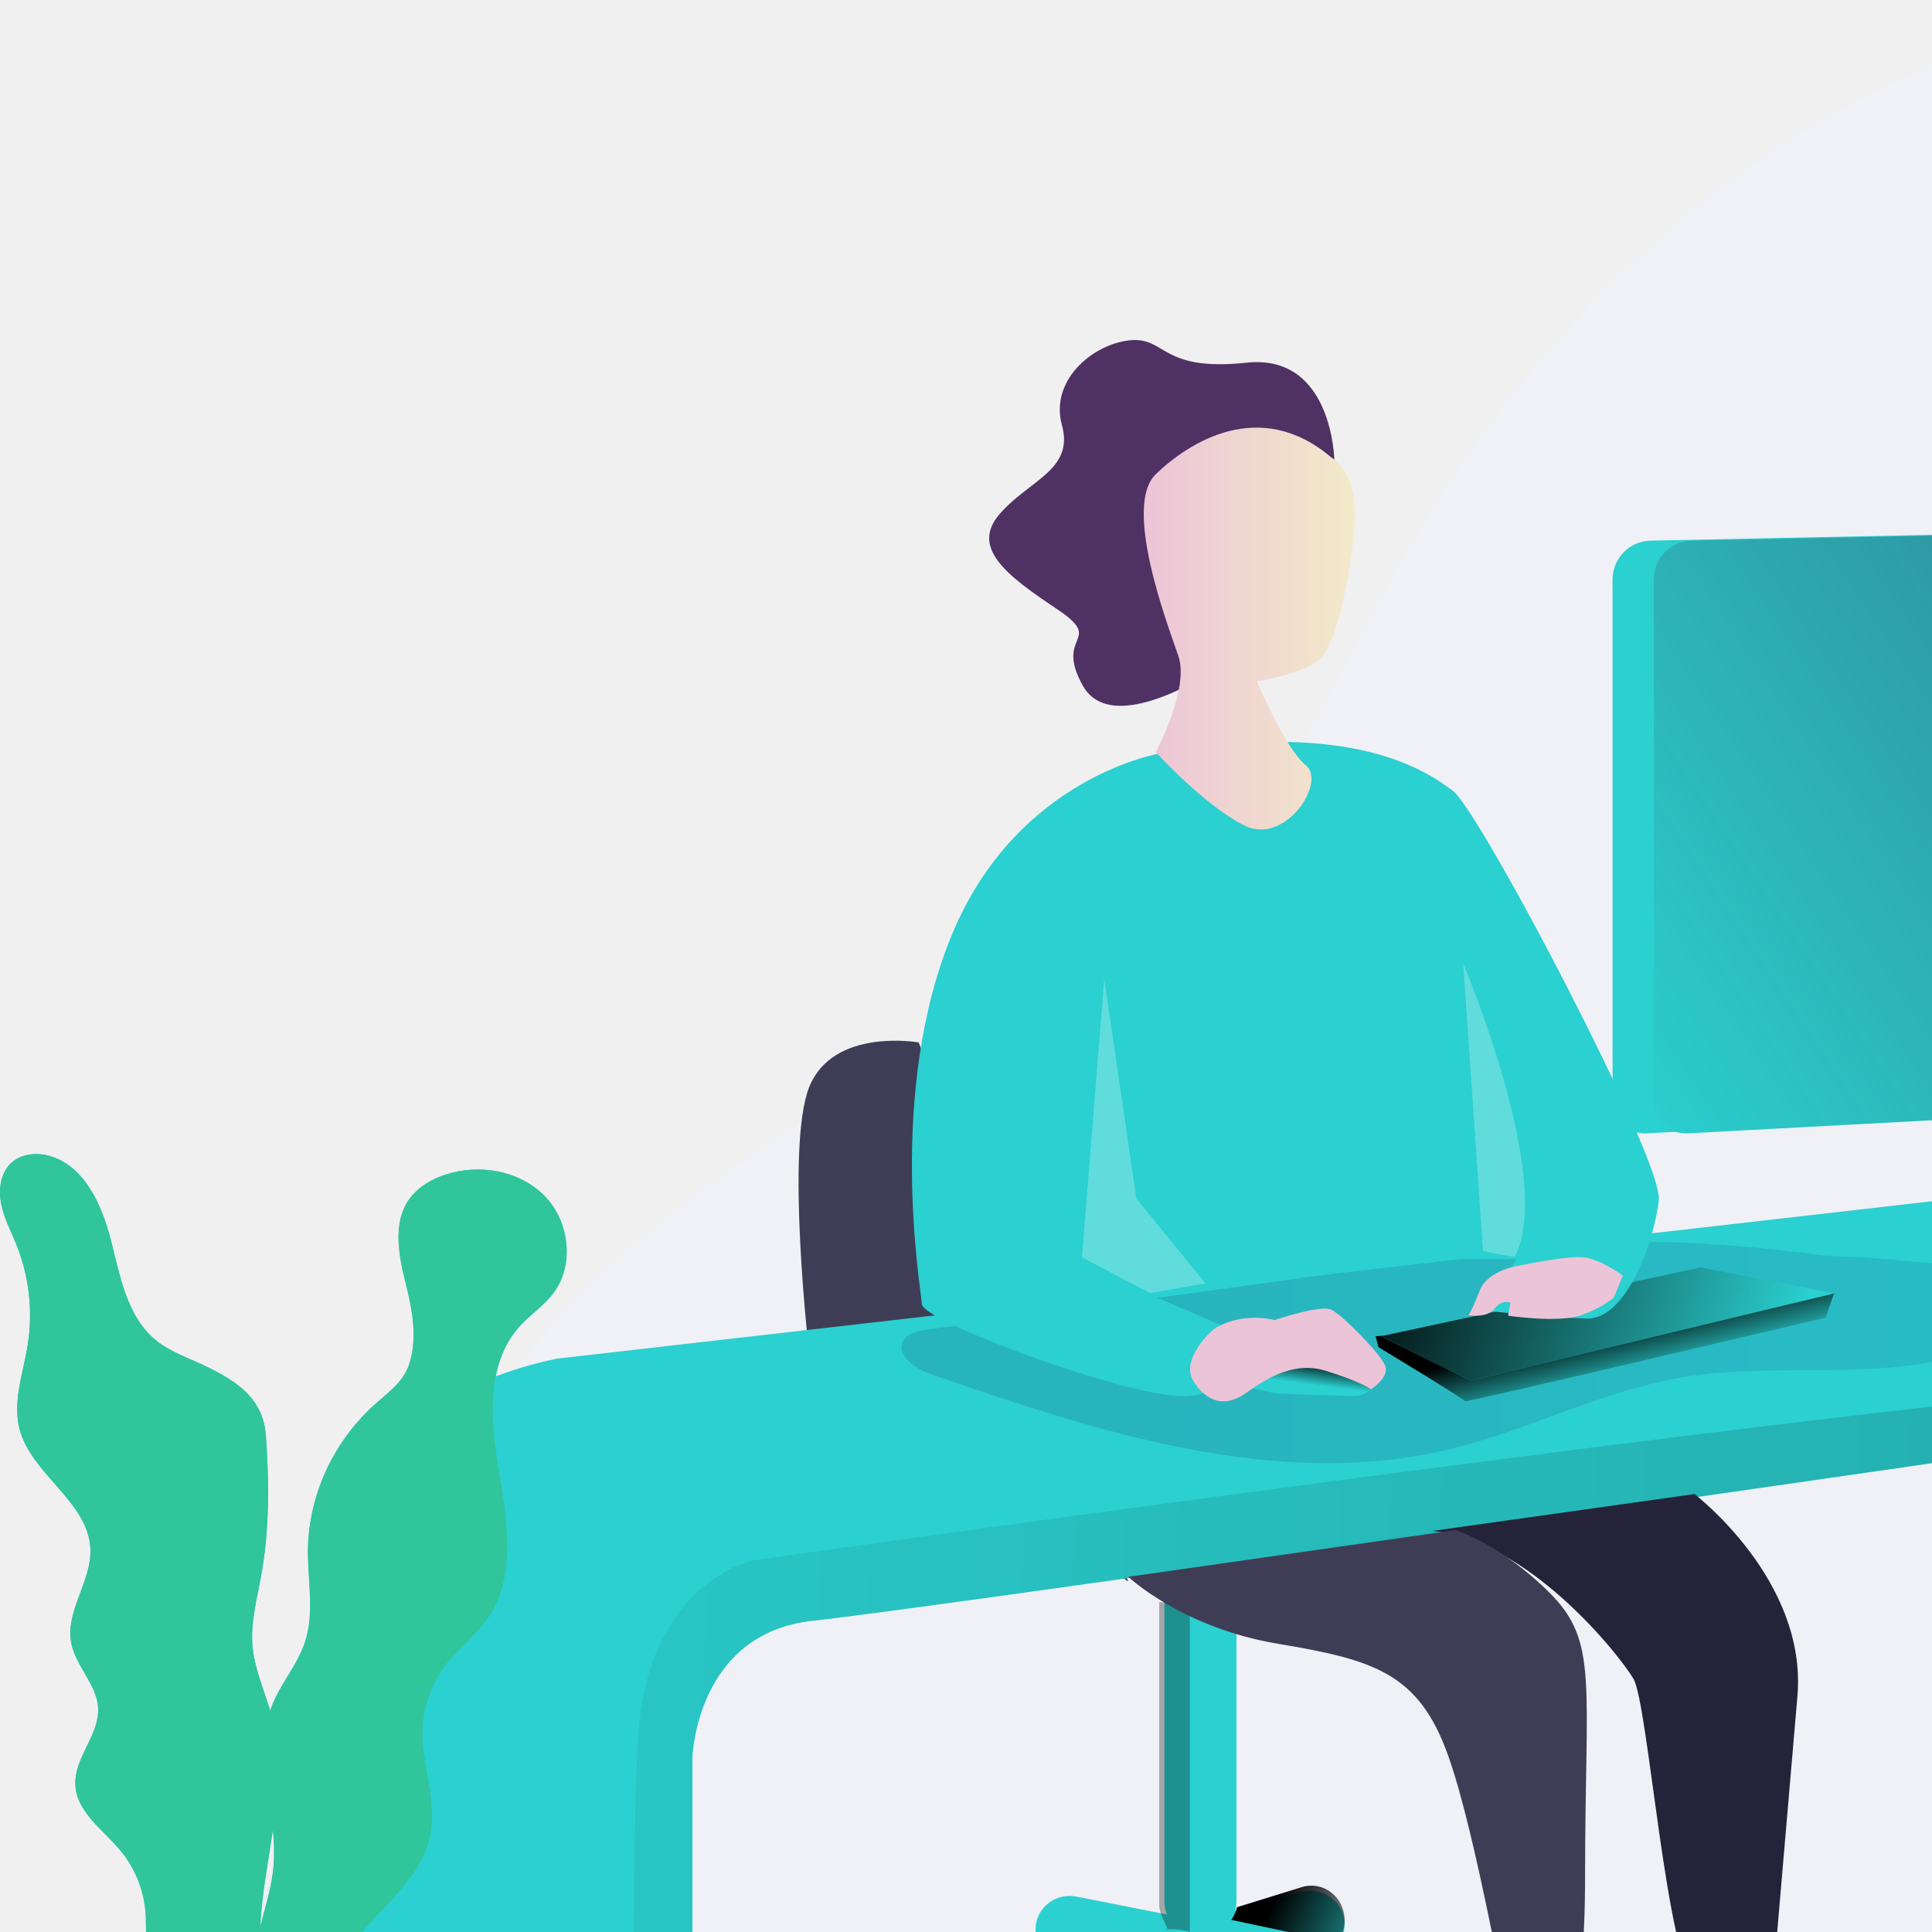
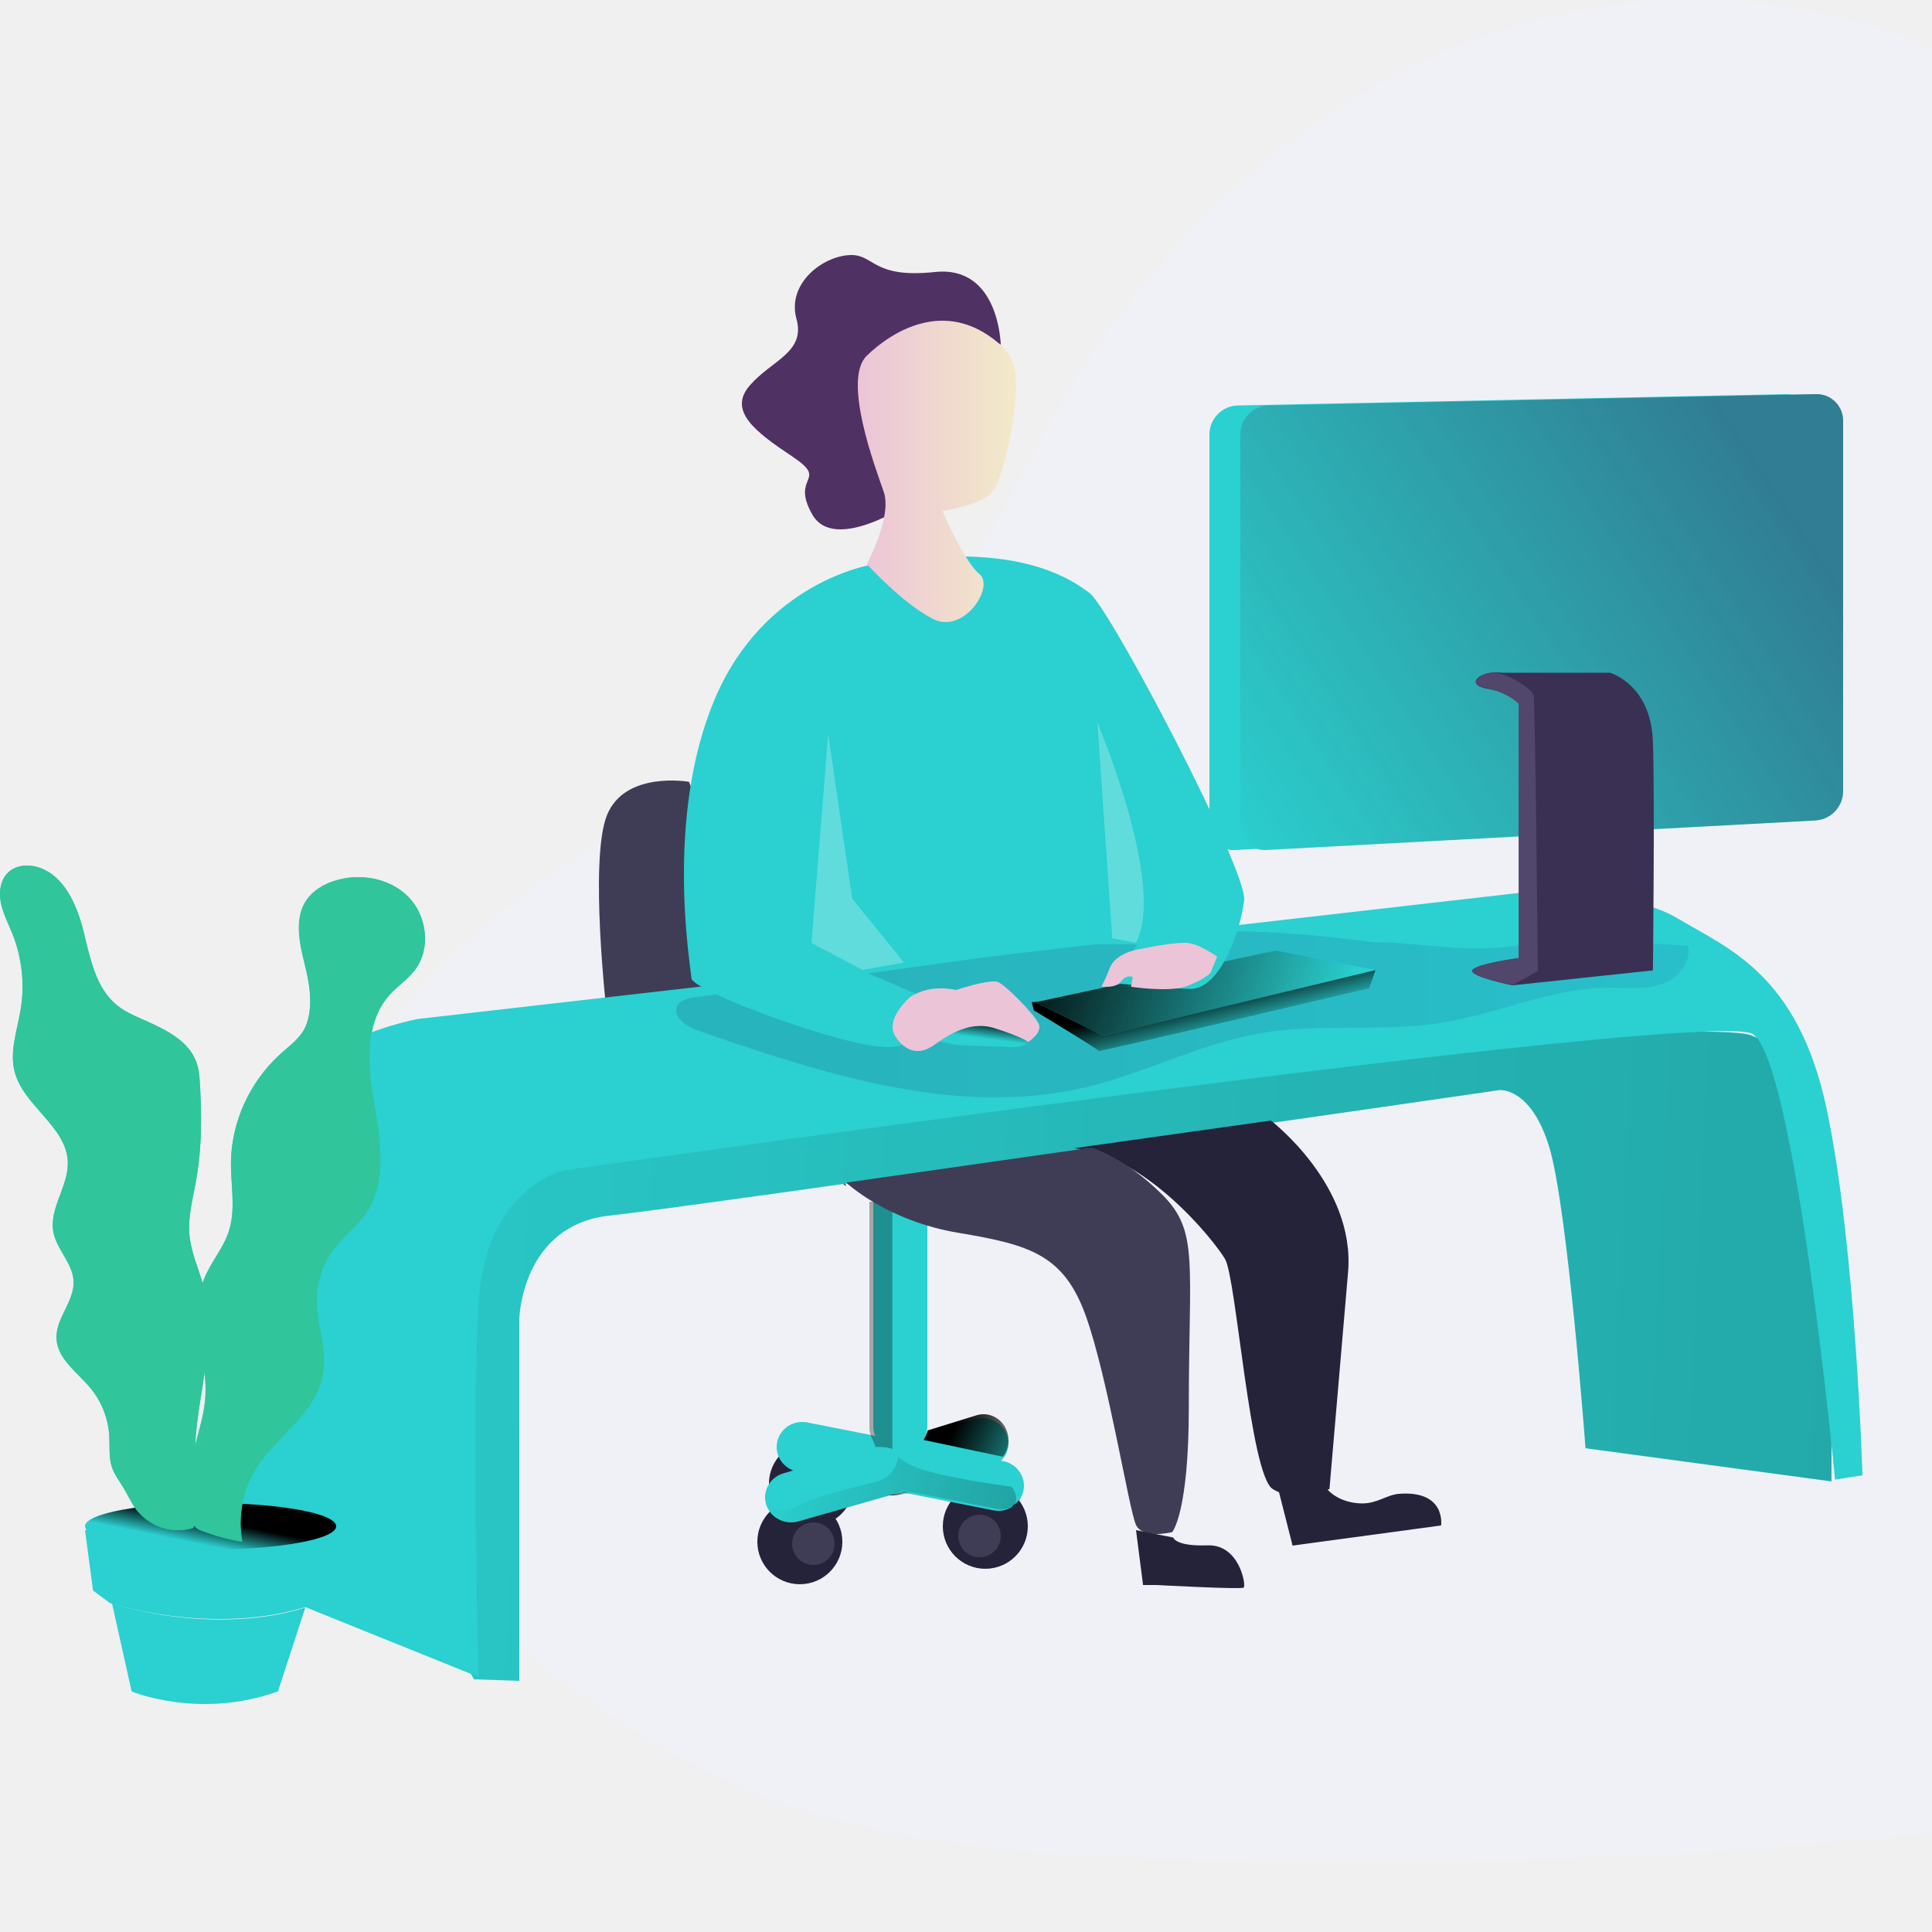
- <svg xmlns="http://www.w3.org/2000/svg" width="375px" height="375px">
+ <svg xmlns="http://www.w3.org/2000/svg" width="500" height="500">
  <defs>
    <linearGradient id="a" x1="0%" x2="100%" y1="50%" y2="50%">
      <stop offset="0%" stop-color="#183866" />
      <stop offset="100%" stop-color="#1A7FC1" />
    </linearGradient>
    <linearGradient id="b" x1="-.13%" x2="100%" y1="50.057%" y2="50.057%">
      <stop offset="0%" />
      <stop offset="99%" stop-opacity="0" />
    </linearGradient>
    <linearGradient id="c" x1="176.072%" x2="310.393%" y1="-566.037%" y2="-534.629%">
      <stop offset="0%" />
      <stop offset="99%" stop-opacity="0" />
    </linearGradient>
    <linearGradient id="d" x1="58.928%" x2="52.269%" y1="-257.998%" y2="-277.344%">
      <stop offset="0%" />
      <stop offset="99%" stop-opacity="0" />
    </linearGradient>
    <linearGradient id="e" x1="156.099%" x2="8.109%" y1="-63.273%" y2="-76.114%">
      <stop offset="0%" />
      <stop offset="99%" stop-opacity="0" />
    </linearGradient>
    <linearGradient id="f" x1="2361.044%" x2="2162.651%" y1="-16584.906%" y2="-16647.547%">
      <stop offset="0%" />
      <stop offset="99%" stop-opacity="0" />
    </linearGradient>
    <linearGradient id="g" x1="241.391%" x2="133.142%" y1="-426.052%" y2="-412.195%">
      <stop offset="0%" />
      <stop offset="99%" stop-opacity="0" />
    </linearGradient>
    <linearGradient id="h" x1="106.85%" x2="-35.821%" y1="22.502%" y2="19.27%">
      <stop offset="0%" />
      <stop offset="100%" stop-opacity="0" />
    </linearGradient>
    <linearGradient id="i" x1="14.169%" x2="114.168%" y1="-41.335%" y2="-41.335%">
      <stop offset="0%" stop-color="#183866" />
      <stop offset="100%" stop-color="#1A7FC1" />
    </linearGradient>
    <linearGradient id="j" x1="40.386%" x2="71.43%" y1="39.515%" y2="67.977%">
      <stop offset="0%" />
      <stop offset="99%" stop-opacity="0" />
    </linearGradient>
    <linearGradient id="k" x1="-12.531%" x2="93.689%" y1="44.923%" y2="53.42%">
      <stop offset="0%" />
      <stop offset="99%" stop-opacity="0" />
    </linearGradient>
    <linearGradient id="l" x1="53.702%" x2="43.721%" y1="42.271%" y2="80.595%">
      <stop offset="0%" />
      <stop offset="99%" stop-opacity="0" />
    </linearGradient>
    <linearGradient id="m" x1="190.926%" x2="102.154%" y1="-333.246%" y2="-335.028%">
      <stop offset="0%" />
      <stop offset="99%" stop-opacity="0" />
    </linearGradient>
    <linearGradient id="n" x1="168.578%" x2="111.53%" y1="-126.252%" y2="-126.942%">
      <stop offset="0%" />
      <stop offset="99%" stop-opacity="0" />
    </linearGradient>
    <linearGradient id="o" x1="56.989%" x2="28.128%" y1="43.618%" y2="69.958%">
      <stop offset="0%" />
      <stop offset="99%" stop-opacity="0" />
    </linearGradient>
    <linearGradient id="p" x1="58.095%" x2="57.212%" y1="-1473.571%" y2="-1370.204%">
      <stop offset="0%" />
      <stop offset="99%" stop-opacity="0" />
    </linearGradient>
    <linearGradient id="q" x1="-.04%" x2="99.996%" y1="49.993%" y2="49.993%">
      <stop offset="0%" stop-color="#ECC4D7" />
      <stop offset="42%" stop-color="#EFD4D1" />
      <stop offset="100%" stop-color="#F2EAC9" />
    </linearGradient>
    <linearGradient id="r" x1="99.032%" x2="199.03%" y1="-163.287%" y2="-163.287%">
      <stop offset="0%" stop-color="#ECC4D7" />
      <stop offset="42%" stop-color="#EFD4D1" />
      <stop offset="100%" stop-color="#F2EAC9" />
    </linearGradient>
    <linearGradient id="s" x1="124.306%" x2="224.306%" y1="-84.564%" y2="-84.564%">
      <stop offset="0%" stop-color="#ECC4D7" />
      <stop offset="42%" stop-color="#EFD4D1" />
      <stop offset="100%" stop-color="#F2EAC9" />
    </linearGradient>
    <linearGradient id="t" x1="128.89%" x2="24.06%" y1="100.36%" y2="153.095%">
      <stop offset="0%" stop-color="#362958" stop-opacity=".501" />
      <stop offset="100%" stop-color="#34313D" stop-opacity="0" />
    </linearGradient>
    <linearGradient id="u" x1="3990.942%" x2="3874.36%" y1="-34225.187%" y2="-34268.317%">
      <stop offset="0%" />
      <stop offset="99%" stop-opacity="0" />
    </linearGradient>
  </defs>
  <g fill="none" fill-rule="nonzero">
    <path fill="#EFF1F7" d="M583.08 92.214c-20.973-22.385-37.208-49.107-62.275-67.375-39.374-28.754-96.041-31.558-142.08-13.494-46.04 18.063-81.905 54.474-105.544 95.703-12.435 21.692-22.202 45.354-40.423 63.08-15.403 14.976-35.648 24.531-54.843 34.938-30.948 16.733-60.752 36.952-80.78 64.695-20.026 27.743-28.98 64.18-16.178 95.446 8.633 21.097 26.022 37.883 43.836 53.081 20.964 17.869 43.496 34.601 69.5 45.248 32.555 13.246 68.694 16.094 104.134 17.442 62.828 2.38 125.757.601 188.319-5.323 51.23-4.844 104.011-13.113 146.874-39.88 60.043-37.484 91-106.163 97.97-173.51 2.836-26.936 2.118-54.928-8.964-79.92-26.504-59.78-98.017-45.798-139.547-90.131z" />
    <path fill="#3F3D56" d="M178.317 202.334s-16.6-2.947-21.25 8.669c-4.65 11.616 0 51.733 0 51.733L219 307l-40.683-104.666z" />
    <path fill="#2BD0D0" d="M256.202 379.727l-24.555 7.008c-3.568 1.01-7.31-.952-8.372-4.386-1.047-3.438.987-7.046 4.55-8.069l24.522-7.014c3.565-1.01 7.307.947 8.372 4.379 1.058 3.433-.96 7.045-4.517 8.082z" />
    <circle cx="255" cy="395" r="11" fill="#25233A" />
    <circle cx="253.5" cy="397.5" r="5.5" fill="#3F3D56" />
    <circle cx="210" cy="384" r="11" fill="#25233A" />
    <path fill="url(#a)" d="M214 384.5a5.5 5.5 0 11-11 0 5.5 5.5 0 0111 0z" />
    <circle cx="207" cy="399" r="11" fill="#25233A" />
    <path fill="#3F3D56" d="M216 399.5a5.5 5.5 0 11-11 0 5.5 5.5 0 0111 0z" />
    <path fill="#2BD0D0" d="M257.085 390.874l-50.787-10.046c-3.574-.717-5.884-4.13-5.168-7.636.732-3.5 4.21-5.764 7.785-5.066l50.787 10.027c3.574.717 5.884 4.13 5.168 7.637-.723 3.507-4.204 5.781-7.785 5.084z" />
    <path fill="#2BD0D0" d="M226 310h14v59c0 3.866-3.133 7-6.997 7a6.999 6.999 0 01-6.996-7v-59H226z" />
    <path fill="#2BD0D0" d="M231.187 386.708l-24.537 7.025c-3.568 1.014-7.314-.949-8.375-4.388-1.047-3.44.987-7.05 4.548-8.074l24.537-7.005c3.564-1.01 7.304.948 8.368 4.381 1.039 3.435-.99 7.034-4.541 8.06z" />
    <path fill="url(#b)" d="M236 386.26l-3.125.551a12.89 12.89 0 01-2.875.172l1.305-.228a10.302 10.302 0 002.507-.755l2.188.26z" />
    <path fill="url(#c)" d="M261 372.738a6.914 6.914 0 01-1.46 4.262L239 372.65a7.113 7.113 0 001.098-2.462l12.654-3.923a6.201 6.201 0 014.913.579c1.5.867 2.609 2.324 3.083 4.048.164.6.249 1.222.252 1.846z" />
    <path fill="url(#d)" d="M225.22 371.103a5.776 5.776 0 01-.22-1.58V311h5.943v63.07c-.059.31-.04.627.057.93a9.278 9.278 0 00-2.845-.511c-.69-.04-1.385-.04-2.076 0l.425-.1c.262-.04-.94-2.091-1.283-3.286z" opacity=".31" />
    <path fill="url(#e)" d="M262.289 389.8c-.97.523-2.061.797-3.17.796a7.063 7.063 0 01-1.33-.13l-22.407-4.406-1.867-.363a6.54 6.54 0 01-2.133 1.055l-1.11.317-23.025 6.666c-3.514 1.007-7.202-.943-8.247-4.362 1.997 1.805 5.029 1.973 7.223.401 2.811-1.896 14.002-4.743 20.341-6.257 2.996-.698 5.288-3.05 5.848-6 .016-.173.042-.346.08-.517 1.056 1.113 2.997 2.362 6.505 3.423 8.64 2.589 22.667 4.304 22.667 4.304s2.532 2.42.625 5.073z" opacity=".31" />
    <path fill="url(#f)" d="M264 388a7.624 7.624 0 01-2 2 119.75 119.75 0 002-2z" />
    <path fill="url(#g)" d="M226.3 370.559a6.82 6.82 0 001.7 3.13c-.21.039-.425.092-.641.151L206.088 380c-3.271-.813-5.426-3.865-5.044-7.146.381-3.28 3.181-5.781 6.556-5.854a7.14 7.14 0 011.35.132l17.35 3.427z" />
    <path fill="#503164" d="M259 89.407s-.276-20.805-17.075-19.01c-16.8 1.793-15.511-5.095-22.687-4.339-7.175.757-15.51 7.786-13.117 16.468 2.395 8.682-6.332 10.623-12.064 17.21-5.733 6.587 1.349 11.976 11.006 18.416 9.657 6.44-.6 4.773 5.125 14.955 5.726 10.181 25.107-2.825 25.107-2.825L259 89.407z" />
    <path fill="#2BD0D0" d="M122.664 434.601l11.73.399v-93.745s.59-24.241 23.452-26.673c22.861-2.431 230.196-32.466 230.196-32.466s8.218-.87 12.951 14.901c4.733 15.771 9.34 77.787 9.34 77.787l63.64 8.577s1.68-109.55-21.302-115.595c-22.981-6.045-323.522 24.76-323.522 24.76s-22.29 116.352-6.485 142.055z" />
    <path fill="url(#h)" d="M122.664 434.601l11.73.399v-93.745s.59-24.241 23.452-26.673c22.861-2.431 230.196-32.466 230.196-32.466s8.218-.87 12.951 14.901c4.733 15.771 9.34 77.787 9.34 77.787l63.64 8.577s1.68-109.55-21.302-115.595c-22.981-6.045-323.522 24.76-323.522 24.76s-22.29 116.352-6.485 142.055z" opacity=".197" />
    <path fill="#2BD0D0" d="M62 303.784s5.744-31.756 46.144-40.079l285.183-32.643s27.996-1.16 40.804 6.587c12.808 7.746 31.088 14.168 38.583 49.223 7.495 35.056 9.286 94.942 9.286 94.942l-7.09 1.1s-10.348-108.44-21.312-115.306c-10.963-6.865-307.402 35.255-307.402 35.255s-20.561 4.088-22.352 34.532c-1.79 30.443 0 96.605 0 96.605L62 409.057V303.784z" />
    <path fill="url(#i)" d="M355.425 243.844c-14.762-1.9-29.644-3.276-44.519-2.72-11.18.433-22.286 1.966-33.372 3.493l-97.775 13.503c-1.66.23-3.55.603-4.38 2.044-1.592 2.752 2.15 5.464 5.182 6.512 32.51 11.256 67.243 22.656 100.708 14.63 15.3-3.669 29.511-11.288 45.03-13.935 15.518-2.647 31.448-.21 46.933-2.706 14.557-2.345 28.417-9.009 43.172-9.074 4.525 0 9.183.577 13.475-.839 4.293-1.415 8.088-5.739 6.9-10.05-13.853-.478-29.404-3.007-42.992-.262-13.449 2.712-24.894-.596-38.362-.596z" opacity=".19" />
    <path fill="#2BD0D0" d="M267 259.38l.57 2.114s16.881 10.173 16.775 10.501c-.106.328 70.024-16.24 70.024-16.24L356 251l-89 8.38z" />
    <path fill="url(#j)" d="M267 259.38l.57 2.114s16.881 10.173 16.775 10.501c-.106.328 70.024-16.24 70.024-16.24L356 251l-89 8.38z" />
    <path fill="#2BD0D0" d="M268 259.364L330.107 246 356 251.054 285.442 268z" />
    <path fill="url(#k)" d="M268 259.364L330.107 246 356 251.054 285.442 268z" />
    <path fill="#2BD0D0" d="M247.832 270.484l14.457.512s3.672.228 4.62-2.717c.95-2.945-5.89-9.16-6.622-9.277-.733-.118-19.76 5.22-17.017 10.556l4.562.926z" />
    <path fill="url(#l)" d="M247.832 270.484l14.457.512s3.672.228 4.62-2.717c.95-2.945-5.89-9.16-6.622-9.277-.733-.118-19.76 5.22-17.017 10.556l4.562.926z" />
    <path fill="#2BD0D0" d="M79 416.056l-7.058 21.677c-20.473 7.351-37.88 0-37.88 0L29 415s25.535 8.56 50 1.056z" />
    <path fill="url(#m)" d="M79 416.056l-7.058 21.677c-20.473 7.351-37.88 0-37.88 0L29 415s25.535 8.56 50 1.056z" />
    <path fill="#2BD0D0" d="M87 396l-2.284 16.943-5.786 3.008c-24.648 7.42-50.415-1.038-50.415-1.038l-4.443-3.283L22 396h65z" />
    <path fill="url(#n)" d="M87 396l-2.284 16.943-5.786 3.008c-24.648 7.42-50.415-1.038-50.415-1.038l-4.443-3.283L22 396h65z" />
    <ellipse cx="54.5" cy="395" fill="#2BD0D0" rx="32.5" ry="6" />
    <ellipse cx="54.5" cy="395" fill="url(#o)" rx="32.5" ry="6" />
    <path fill="#2BD0D0" d="M39.641 265.03c-3.182-1.515-6.603-2.658-9.356-4.87-5.547-4.5-6.953-12.248-8.69-19.198-1.736-6.951-5.097-14.593-11.944-16.587-2.562-.737-5.567-.445-7.515 1.39-2.053 1.933-2.47 5.11-1.908 7.914.561 2.804 1.928 5.316 2.985 7.974a36.878 36.878 0 012.172 19.477c-.865 5.389-2.932 10.851-1.605 16.134 2.252 8.964 13.47 14.22 13.78 23.457.212 6.233-4.885 12.001-3.73 18.135.852 4.538 5.005 8.08 5.23 12.692.25 5.23-4.662 9.655-4.424 14.885.237 5.23 5.427 8.725 8.815 12.839a21.453 21.453 0 014.827 12.193c.178 2.791-.179 5.682.726 8.327.66 1.933 1.98 3.575 3.004 5.316 1.13 1.88 1.981 3.914 3.341 5.655a13.696 13.696 0 0014.725 4.651c1.05-6.95.132-14.04.423-21.065.574-13.609 5.691-27.324 2.416-40.535-1.201-4.844-3.512-9.443-3.922-14.413-.363-4.44.812-8.838 1.631-13.217 1.69-9.044 1.664-18.394.97-27.538-.547-7.256-5.618-10.599-11.95-13.616z" />
    <path fill="#2BD0D0" d="M59.752 300.767c-.053 6.062 1.33 12.33-.612 18.085-1.47 4.362-4.702 7.934-6.371 12.223-3.85 9.899 1.33 21 .273 31.57-.44 4.354-1.936 8.537-2.88 12.813a51.236 51.236 0 00-.851 16.485 4.17 4.17 0 003.325 4.342A51.942 51.942 0 0062.711 399a26.638 26.638 0 013.445-18.59c5.274-8.63 15.522-14.446 17.43-24.359 1.29-6.712-1.715-13.524-1.502-20.355a21.886 21.886 0 014.482-12.548c2.48-3.227 5.839-5.723 8.147-9.07 5.546-8.066 3.817-18.848 2.168-28.494-1.65-9.647-2.607-20.748 3.91-28.057 2.062-2.31 4.748-4.044 6.617-6.513 4.163-5.504 3.112-13.983-1.73-18.902-4.84-4.92-12.635-6.28-19.218-4.116a13.86 13.86 0 00-7.01 4.76c-3.325 4.714-1.995 11.154-.585 16.757 1.23 4.867 2.221 10.483.539 15.39-1.257 3.651-4.443 5.63-7.15 8.172a38.903 38.903 0 00-12.502 27.692z" />
    <path fill="#30C59B" d="M53.062 354.522c-.938 6.593-2.292 13.239-2.57 19.851v.665a1.757 1.757 0 01-.111.479 51.684 51.684 0 00-.866 16.501c.036.893.261 1.768.66 2.566-.032.279-.072.551-.111.83a13.702 13.702 0 01-14.73-4.652c-1.32-1.741-2.213-3.775-3.342-5.655-1.057-1.748-2.345-3.39-3.005-5.317-.905-2.659-.549-5.536-.727-8.327a21.453 21.453 0 00-4.828-12.196c-3.389-4.087-8.587-7.516-8.818-12.833-.231-5.317 4.676-9.656 4.425-14.887-.224-4.612-4.379-8.154-5.23-12.693-1.157-6.135 3.962-11.903 3.731-18.137-.31-9.238-11.532-14.495-13.785-23.46-1.32-5.284.74-10.747 1.605-16.136a36.876 36.876 0 00-2.146-19.46c-1.057-2.658-2.424-5.163-2.986-7.975-.561-2.81-.145-5.981 1.909-7.922 1.982-1.834 4.954-2.126 7.517-1.389 6.856 1.994 10.204 9.664 11.948 16.615 1.744 6.952 3.144 14.694 8.692 19.2 2.742 2.227 6.176 3.356 9.36 4.872 6.34 3.017 11.413 6.36 11.955 13.55.66 9.145.72 18.496-.97 27.541-.82 4.38-1.982 8.78-1.632 13.219.35 4.44 2.272 8.64 3.527 12.946.139.485.277.977.396 1.469 1.665 6.839 1.13 13.757.132 20.735z" />
    <path fill="url(#p)" d="M49.718 394a7.789 7.789 0 01-.502-2.488c-.43-5.36-.216-10.78.637-16.047.023-.155.052-.31.08-.465-.171 6.346.374 12.744-.215 19z" />
    <path fill="#30C59B" d="M107.393 251.014c-1.871 2.47-4.562 4.202-6.627 6.513-6.527 7.303-5.568 18.41-3.916 28.057 1.651 9.646 3.383 20.428-2.172 28.495-2.31 3.32-5.674 5.842-8.159 9.069a21.865 21.865 0 00-4.49 12.548c-.212 6.831 2.798 13.643 1.506 20.355-1.911 9.913-12.175 15.742-17.457 24.36A26.644 26.644 0 0062.654 399a51.824 51.824 0 01-10.064-2.715 5.425 5.425 0 01-2.344-1.415 2.503 2.503 0 01-.247-.345 6.232 6.232 0 01-.699-2.55c-.599-5.506-.3-11.073.886-16.484.033-.16.073-.319.113-.478.946-4.11 2.345-8.14 2.771-12.336a39.84 39.84 0 00-.16-8.166c1.006-6.971 1.545-13.882-.153-20.668-.12-.49-.26-.982-.4-1.467.127-.425.273-.85.44-1.268 1.672-4.289 4.909-7.86 6.38-12.223 1.939-5.756.56-12.023.613-18.085.087-10.47 4.823-20.58 12.429-27.725 2.71-2.542 5.901-4.52 7.16-8.172 1.685-4.907.666-10.523-.54-15.39-1.418-5.603-2.764-12.043.587-16.757 1.665-2.337 4.29-3.857 7.02-4.76 6.567-2.165 14.407-.804 19.249 4.116 4.842 4.92 5.868 13.43 1.698 18.902z" />
    <path fill="#2BD0D0" d="M225.573 146.146s-27.817 4.3-40.684 34.977c-12.867 30.677-6.176 68.683-5.951 72.027.225 3.344 39.428 17.85 50.635 17.85 11.208 0 13.542-11.229 13.542-11.229l-19.803-8.433 60.17-6.949h10.804l-5.951 10.032s11.743 1.23 19.592 1.511c7.848.281 13.178-15.24 14.057-22.959.88-7.717-34.667-75.458-39.977-79.47-5.31-4.013-19.717-13.817-56.434-7.357z" />
    <path fill="url(#q)" d="M258.392 88.776s5.032 2.83 4.58 11.985c-.453 9.155-3.29 22.932-6.153 26.5-2.864 3.57-12.88 4.968-12.88 4.968s5.464 12.977 9.53 16.326c4.066 3.349-4.086 15.687-12.015 11.639-7.928-4.049-17.12-14.216-17.12-14.216s6.612-12.245 4.376-18.69c-2.235-6.445-10.772-29.064-4.376-35.242 6.396-6.18 20.186-15.035 34.058-3.27z" />
    <path fill="#FFF" opacity=".25" d="M214.334 190L210 244.055 223.238 251 234 249.122l-13.428-16.504zM284 187s17.909 42.077 9.97 57l-6.116-1.16L284 187z" />
    <path fill="url(#r)" d="M235.522 258.045s-6.766 5.775-3.746 10.267c3.02 4.491 6.625 4.363 9.631 2.355 3.006-2.009 8.911-6.776 15.946-4.588 7.035 2.188 8.744 3.58 8.744 3.58s3.705-2.316 2.744-4.639c-.962-2.323-8.32-9.85-10.452-10.825-2.132-.975-10.983 2.021-10.983 2.021s-6.503-1.758-11.884 1.83z" />
    <path fill="url(#s)" d="M295.191 245.598s-6.385.759-7.998 4.957c-1.613 4.198-2.193 4.71-2.193 4.71s3.606.69 5.106-1.264 3.059-1.133 3.059-1.133l-.447 2.507s9.798 1.477 14.224-.11c4.425-1.589 6.325-3.453 6.325-3.453l1.733-4.24s-4.18-3.03-7.332-3.5c-3.152-.47-12.477 1.526-12.477 1.526z" />
    <path fill="#25233A" d="M328.893 290s21.934 16.687 19.984 39.259c-1.949 22.572-4.813 56.087-4.813 56.087s-8.846 3.722-14.707 0c-5.862-3.722-9.411-54.65-12.315-59.513-2.904-4.864-20.375-26.79-39.042-28.679L328.893 290z" />
    <path fill="#3F3D56" d="M219 306.058s10.444 9.895 29.062 13.002c18.619 3.107 27.297 5.7 32.987 21.605 5.69 15.905 11.148 50.137 12.935 53.963 1.786 3.826 9.382 1.874 9.382 1.874s4.296-4.895 4.296-32.114c0-37.946 2.655-45.724-6.913-55.256-9.568-9.533-18.272-12.132-18.272-12.132L219 306.058z" />
    <path fill="#25233A" d="M294 396l1.82 14.197h3.408s21.948 1.187 22.636.675c.688-.513-1.057-11.243-9.372-10.94-8.316.304-8.861-2.023-8.861-2.023L294 396zm37-9.844L334.518 400l38.437-5.212s1.353-9.093-10.823-8.191c-3.214.234-5.608 2.465-9.471 2.485-3.863.02-7.563-1.543-9.511-4.082L331 386.156z" />
    <path fill="#2BD0D0" d="M461.804 212.337l-142.243 7.654c-3.44.181-6.376-2.47-6.561-5.926V112.473c.003-4.101 3.267-7.448 7.348-7.535l141.661-2.937a6.835 6.835 0 014.886 1.917 6.898 6.898 0 012.105 4.827v95.971c-.005 4.056-3.164 7.402-7.196 7.621z" />
    <path fill="#2BD0D0" d="M469.804 212.337l-142.25 7.655c-3.44.177-6.372-2.478-6.554-5.934V112.473c-.004-4.102 3.26-7.452 7.342-7.535l141.68-2.937c3.777-.07 6.898 2.943 6.978 6.738v95.977c-.005 4.057-3.164 7.403-7.196 7.621z" />
    <path fill="url(#t)" d="M469.804 212.337l-142.25 7.655c-3.44.177-6.372-2.478-6.554-5.934V112.473c-.004-4.102 3.26-7.452 7.342-7.535l141.68-2.937c3.777-.07 6.898 2.943 6.978 6.738v95.977c-.005 4.057-3.164 7.403-7.196 7.621z" />
    <path fill="#3A3054" d="M427.773 251.138L391.478 255s-11.053-2.23-10.455-3.862c.599-1.633 12.156-3.205 12.156-3.205v-65.804c-.1-.146-1.621-2.084-5.789-3.319-.807-.239-1.628-.43-2.459-.57a7.252 7.252 0 01-2.06-.624c-2.479-1.28.26-3.51 4.107-3.61a9.625 9.625 0 011.802.106h27.913s10.568 2.973 11.08 17.811c.511 14.839 0 59.215 0 59.215z" />
    <path fill="#51466B" d="M398 251.277L391.322 255s-10.888-2.23-10.299-3.863c.59-1.632 11.995-3.205 11.995-3.205v-65.809c-.138-.152-1.807-1.898-5.703-3.318a28.64 28.64 0 00-4.452-1.195c-2.442-1.28.255-3.51 4.046-3.61 3.228.445 9.585 4.028 9.998 6.073.412 2.044 1.093 71.204 1.093 71.204z" />
    <path fill="url(#u)" d="M263 389c-.881 1.001-1.29 1.37-.77.547.27-.159.527-.342.77-.547z" />
  </g>
</svg>
